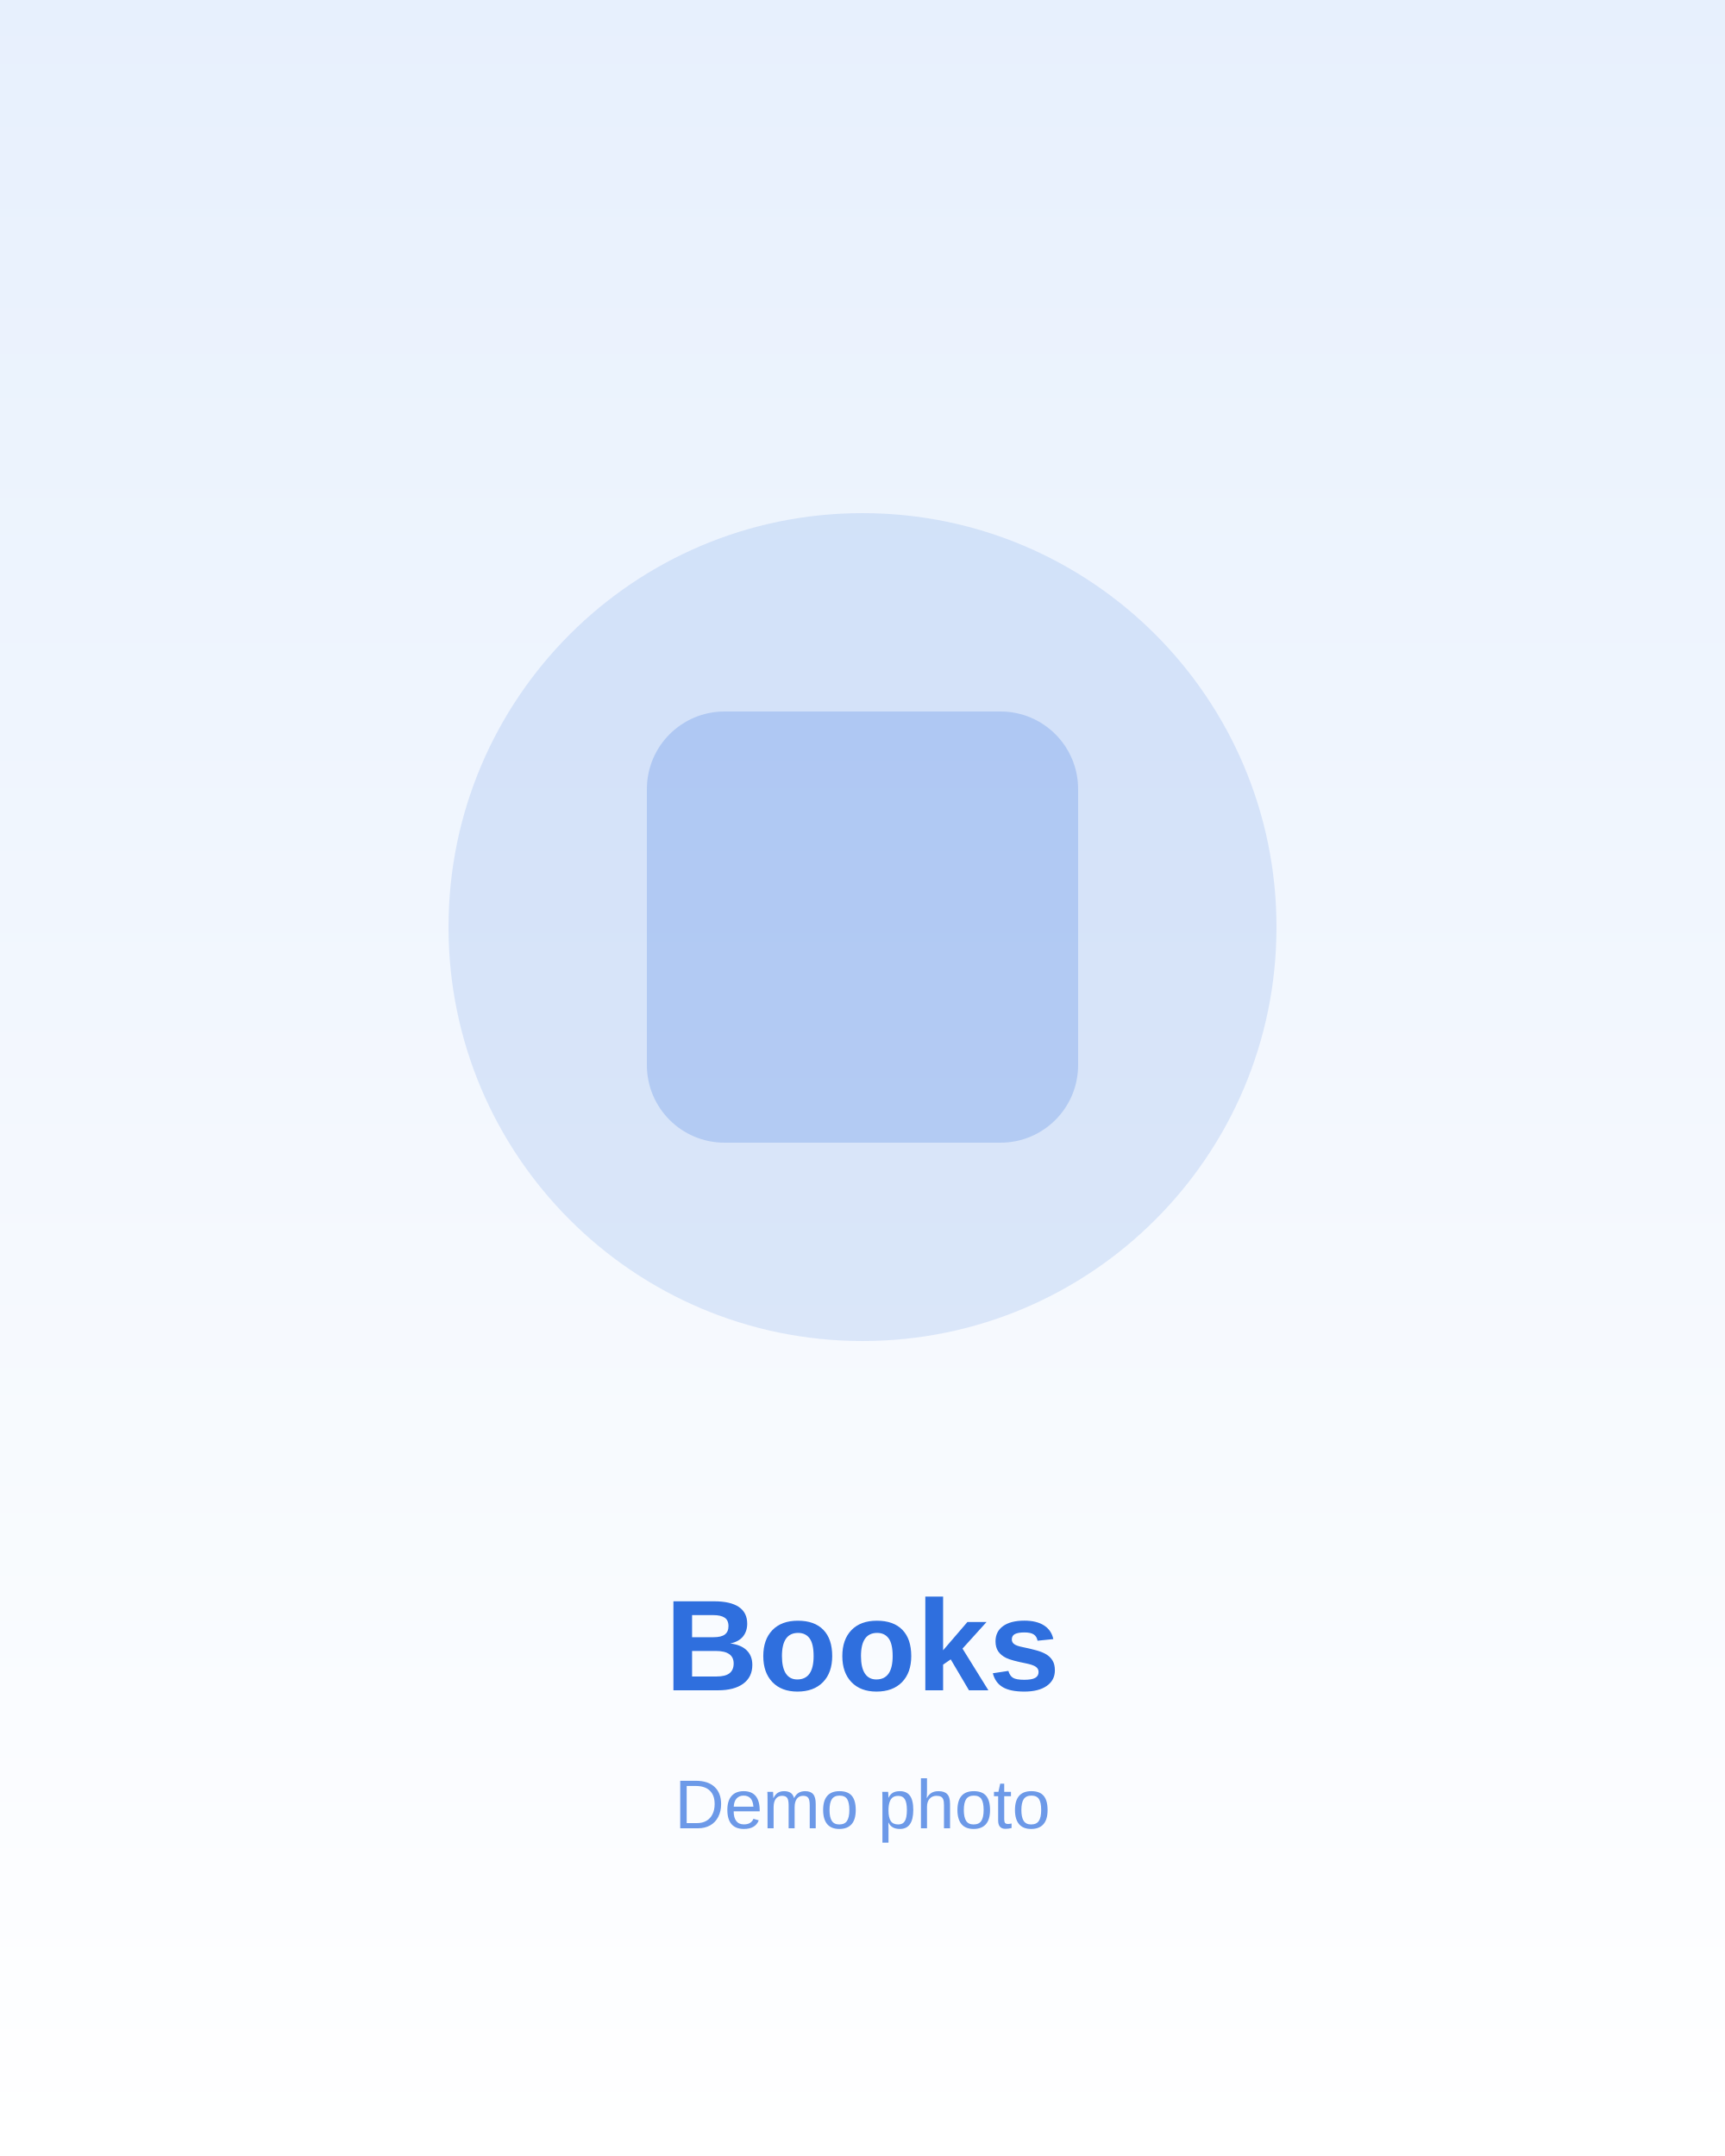
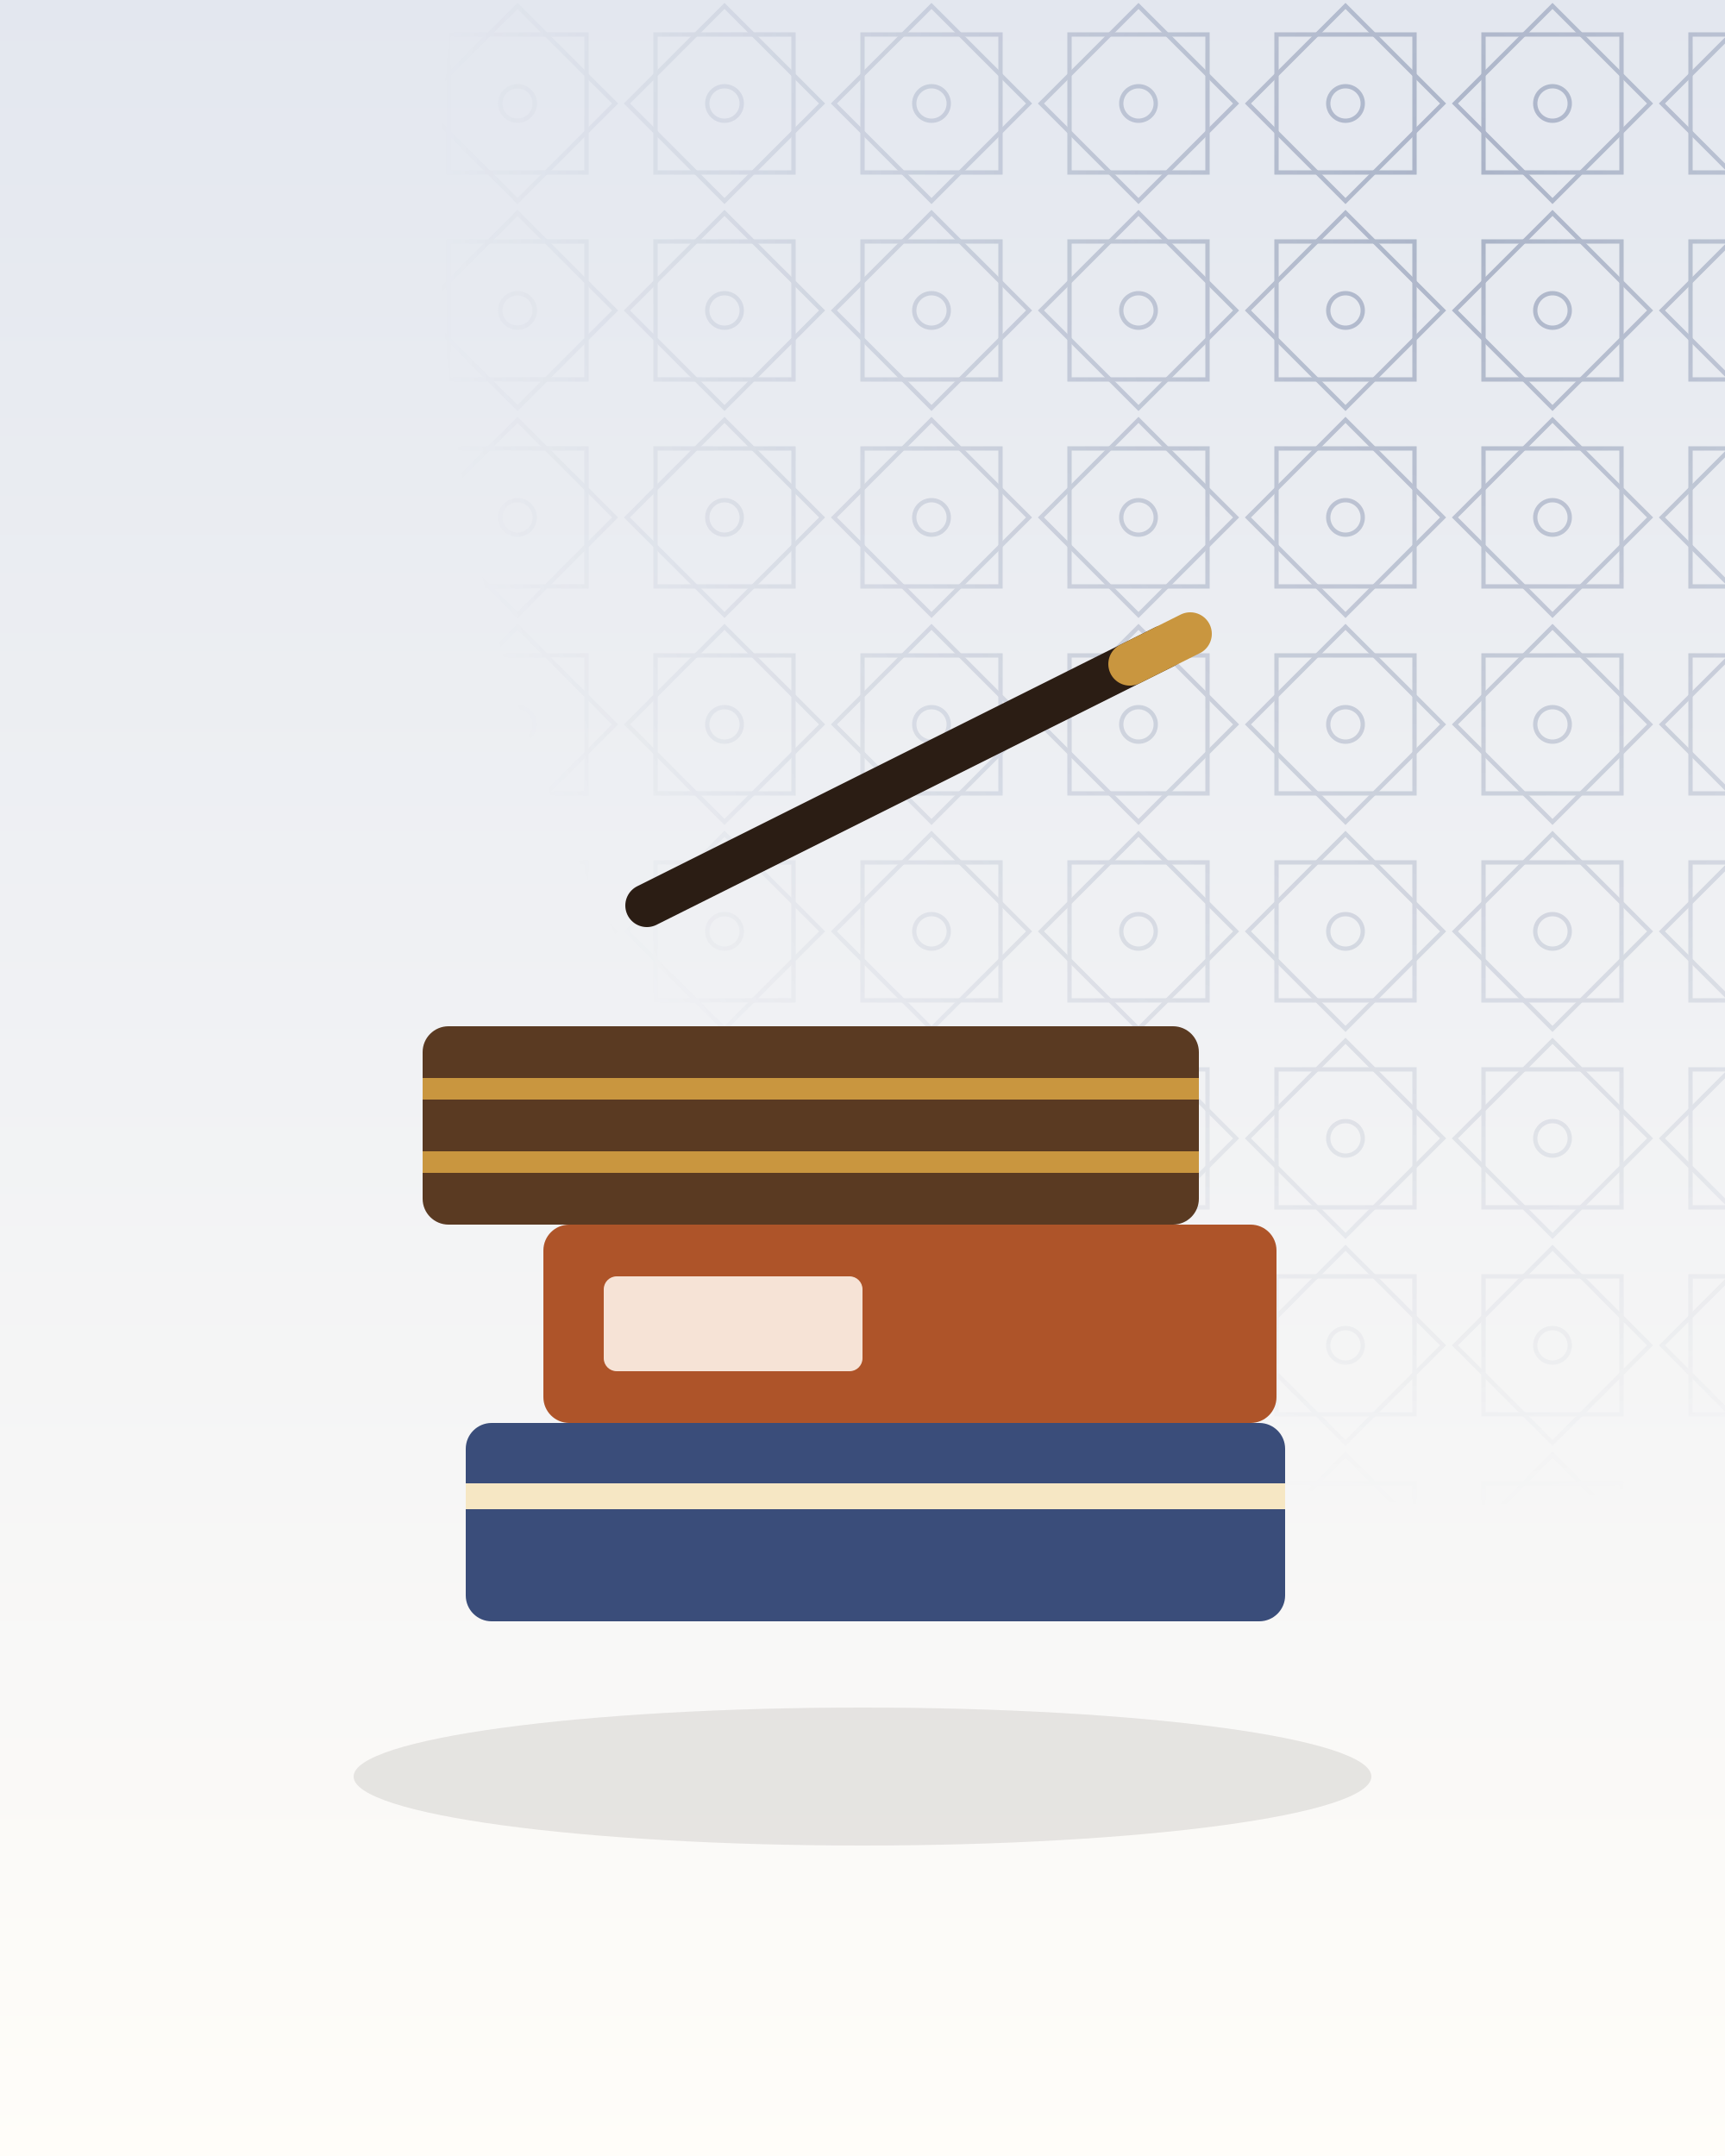
- <svg xmlns="http://www.w3.org/2000/svg" viewBox="0 0 400 500" role="img" aria-label="Books and stationery demo photo">
+ <svg xmlns="http://www.w3.org/2000/svg" viewBox="0 0 400 500" role="img" aria-label="Books &amp; stationery — placeholder illustration">
  <defs>
-     <linearGradient id="g" x1="0" y1="0" x2="0" y2="1">
-       <stop offset="0" stop-color="#E7F0FD" />
-       <stop offset="1" stop-color="#FFFFFF" />
+     <linearGradient id="bg" x1="0" y1="0" x2="0" y2="1">
+       <stop offset="0" stop-color="#E3E7EF" />
+       <stop offset="1" stop-color="#FFFDF9" />
    </linearGradient>
+     <pattern id="bp" width="48" height="48" patternUnits="userSpaceOnUse">
+       <g fill="none" stroke="#3A4D7A" stroke-width="1" opacity="0.35">
+         <rect x="8" y="8" width="32" height="32" />
+         <rect x="8" y="8" width="32" height="32" transform="rotate(45 24 24)" />
+         <circle cx="24" cy="24" r="4" />
+       </g>
+     </pattern>
+     <radialGradient id="fade" cx="0.85" cy="0.1" r="0.6">
+       <stop offset="0" stop-color="#fff" stop-opacity="1" />
+       <stop offset="1" stop-color="#fff" stop-opacity="0" />
+     </radialGradient>
+     <mask id="m">
+       <rect width="400" height="500" fill="url(#fade)" />
+     </mask>
  </defs>
-   <rect width="400" height="500" fill="url(#g)" />
-   <circle cx="200" cy="215" r="96" fill="#2F6FDE" opacity="0.14" />
-   <rect x="150" y="165" width="100" height="100" rx="18" fill="#2F6FDE" opacity="0.22" />
-   <text x="200" y="392" text-anchor="middle" font-family="Segoe UI, Arial, sans-serif" font-size="30" font-weight="600" fill="#2F6FDE">Books</text>
-   <text x="200" y="424" text-anchor="middle" font-family="Segoe UI, Arial, sans-serif" font-size="16" fill="#2F6FDE" opacity="0.7">Demo photo</text>
+   <rect width="400" height="500" fill="url(#bg)" />
+   <rect width="400" height="500" fill="url(#bp)" mask="url(#m)" />
+   <ellipse cx="200" cy="412" rx="118" ry="16" fill="#2B1D14" opacity="0.10" />
+   <rect x="108" y="330" width="190" height="46" rx="6" fill="#3A4D7A" />
+   <rect x="108" y="344" width="190" height="6" fill="#F6E7C4" />
+   <rect x="126" y="284" width="170" height="46" rx="6" fill="#AE5429" />
+   <rect x="140" y="296" width="60" height="22" rx="3" fill="#F6E3D6" />
+   <rect x="98" y="238" width="180" height="46" rx="6" fill="#5A3A22" />
+   <rect x="98" y="250" width="180" height="5" fill="#C9963F" />
+   <rect x="98" y="267" width="180" height="5" fill="#C9963F" />
+   <path d="M150 210l120-60" stroke="#2B1D14" stroke-width="10" stroke-linecap="round" />
+   <path d="M262 154l14-7" stroke="#C9963F" stroke-width="10" stroke-linecap="round" />
</svg>
